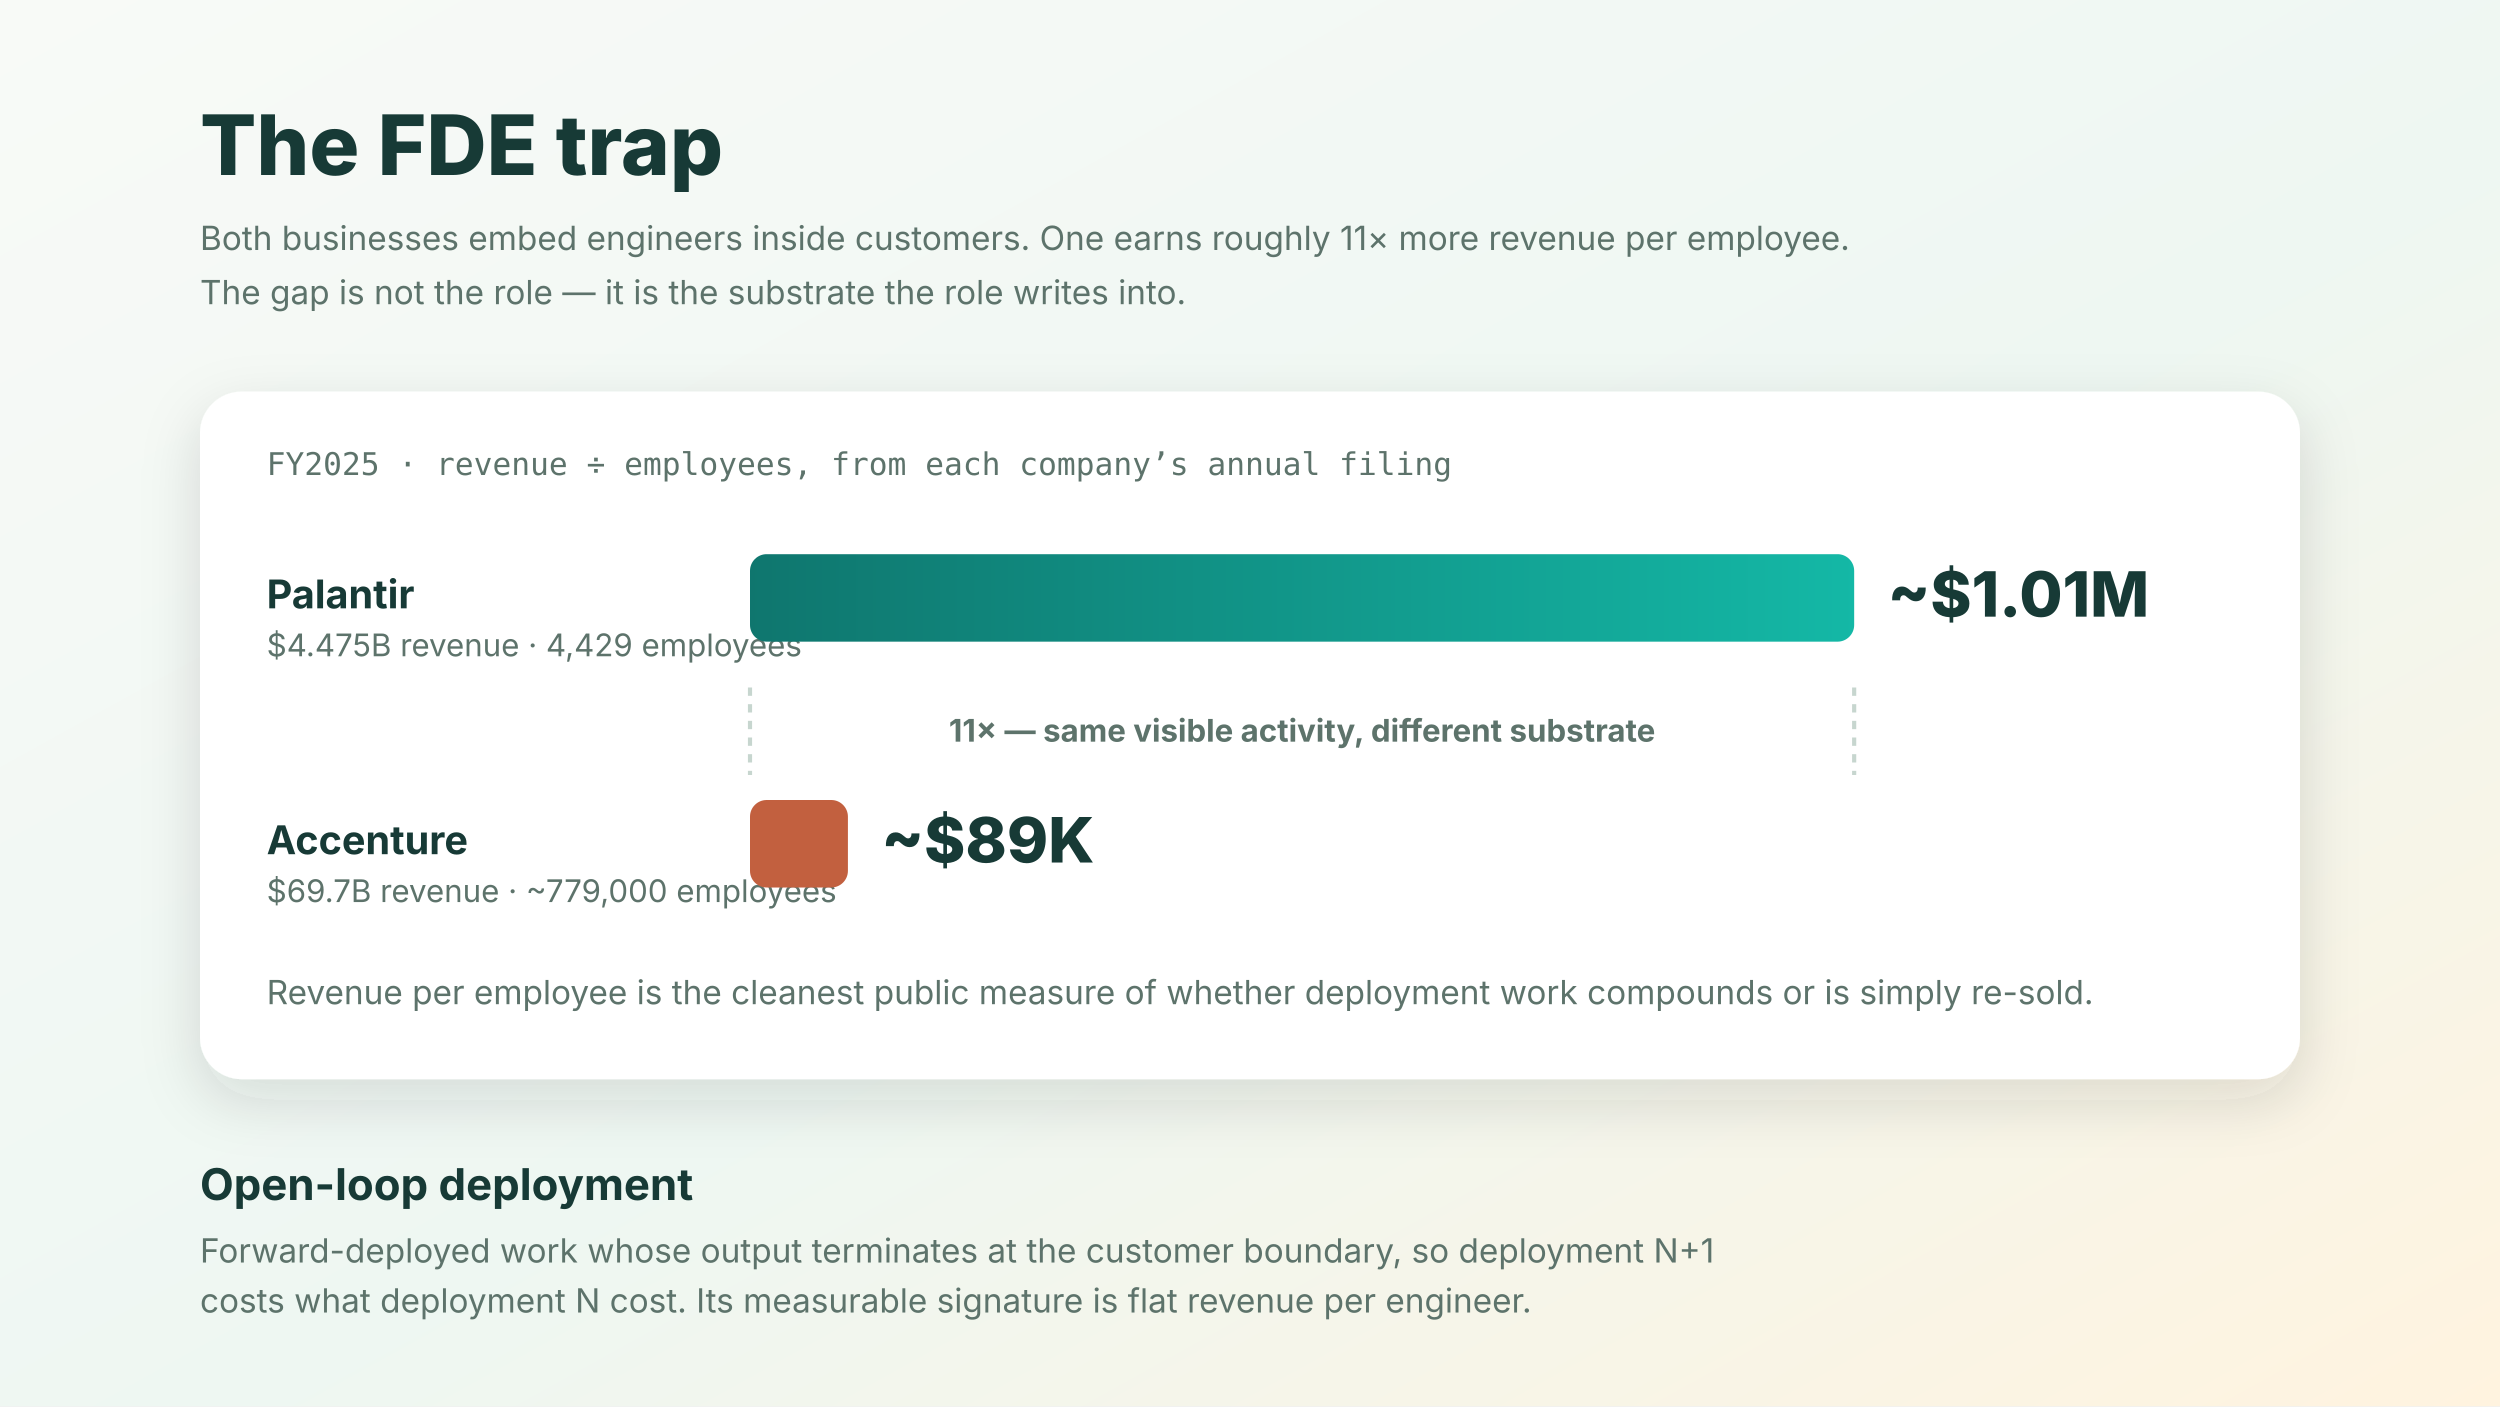
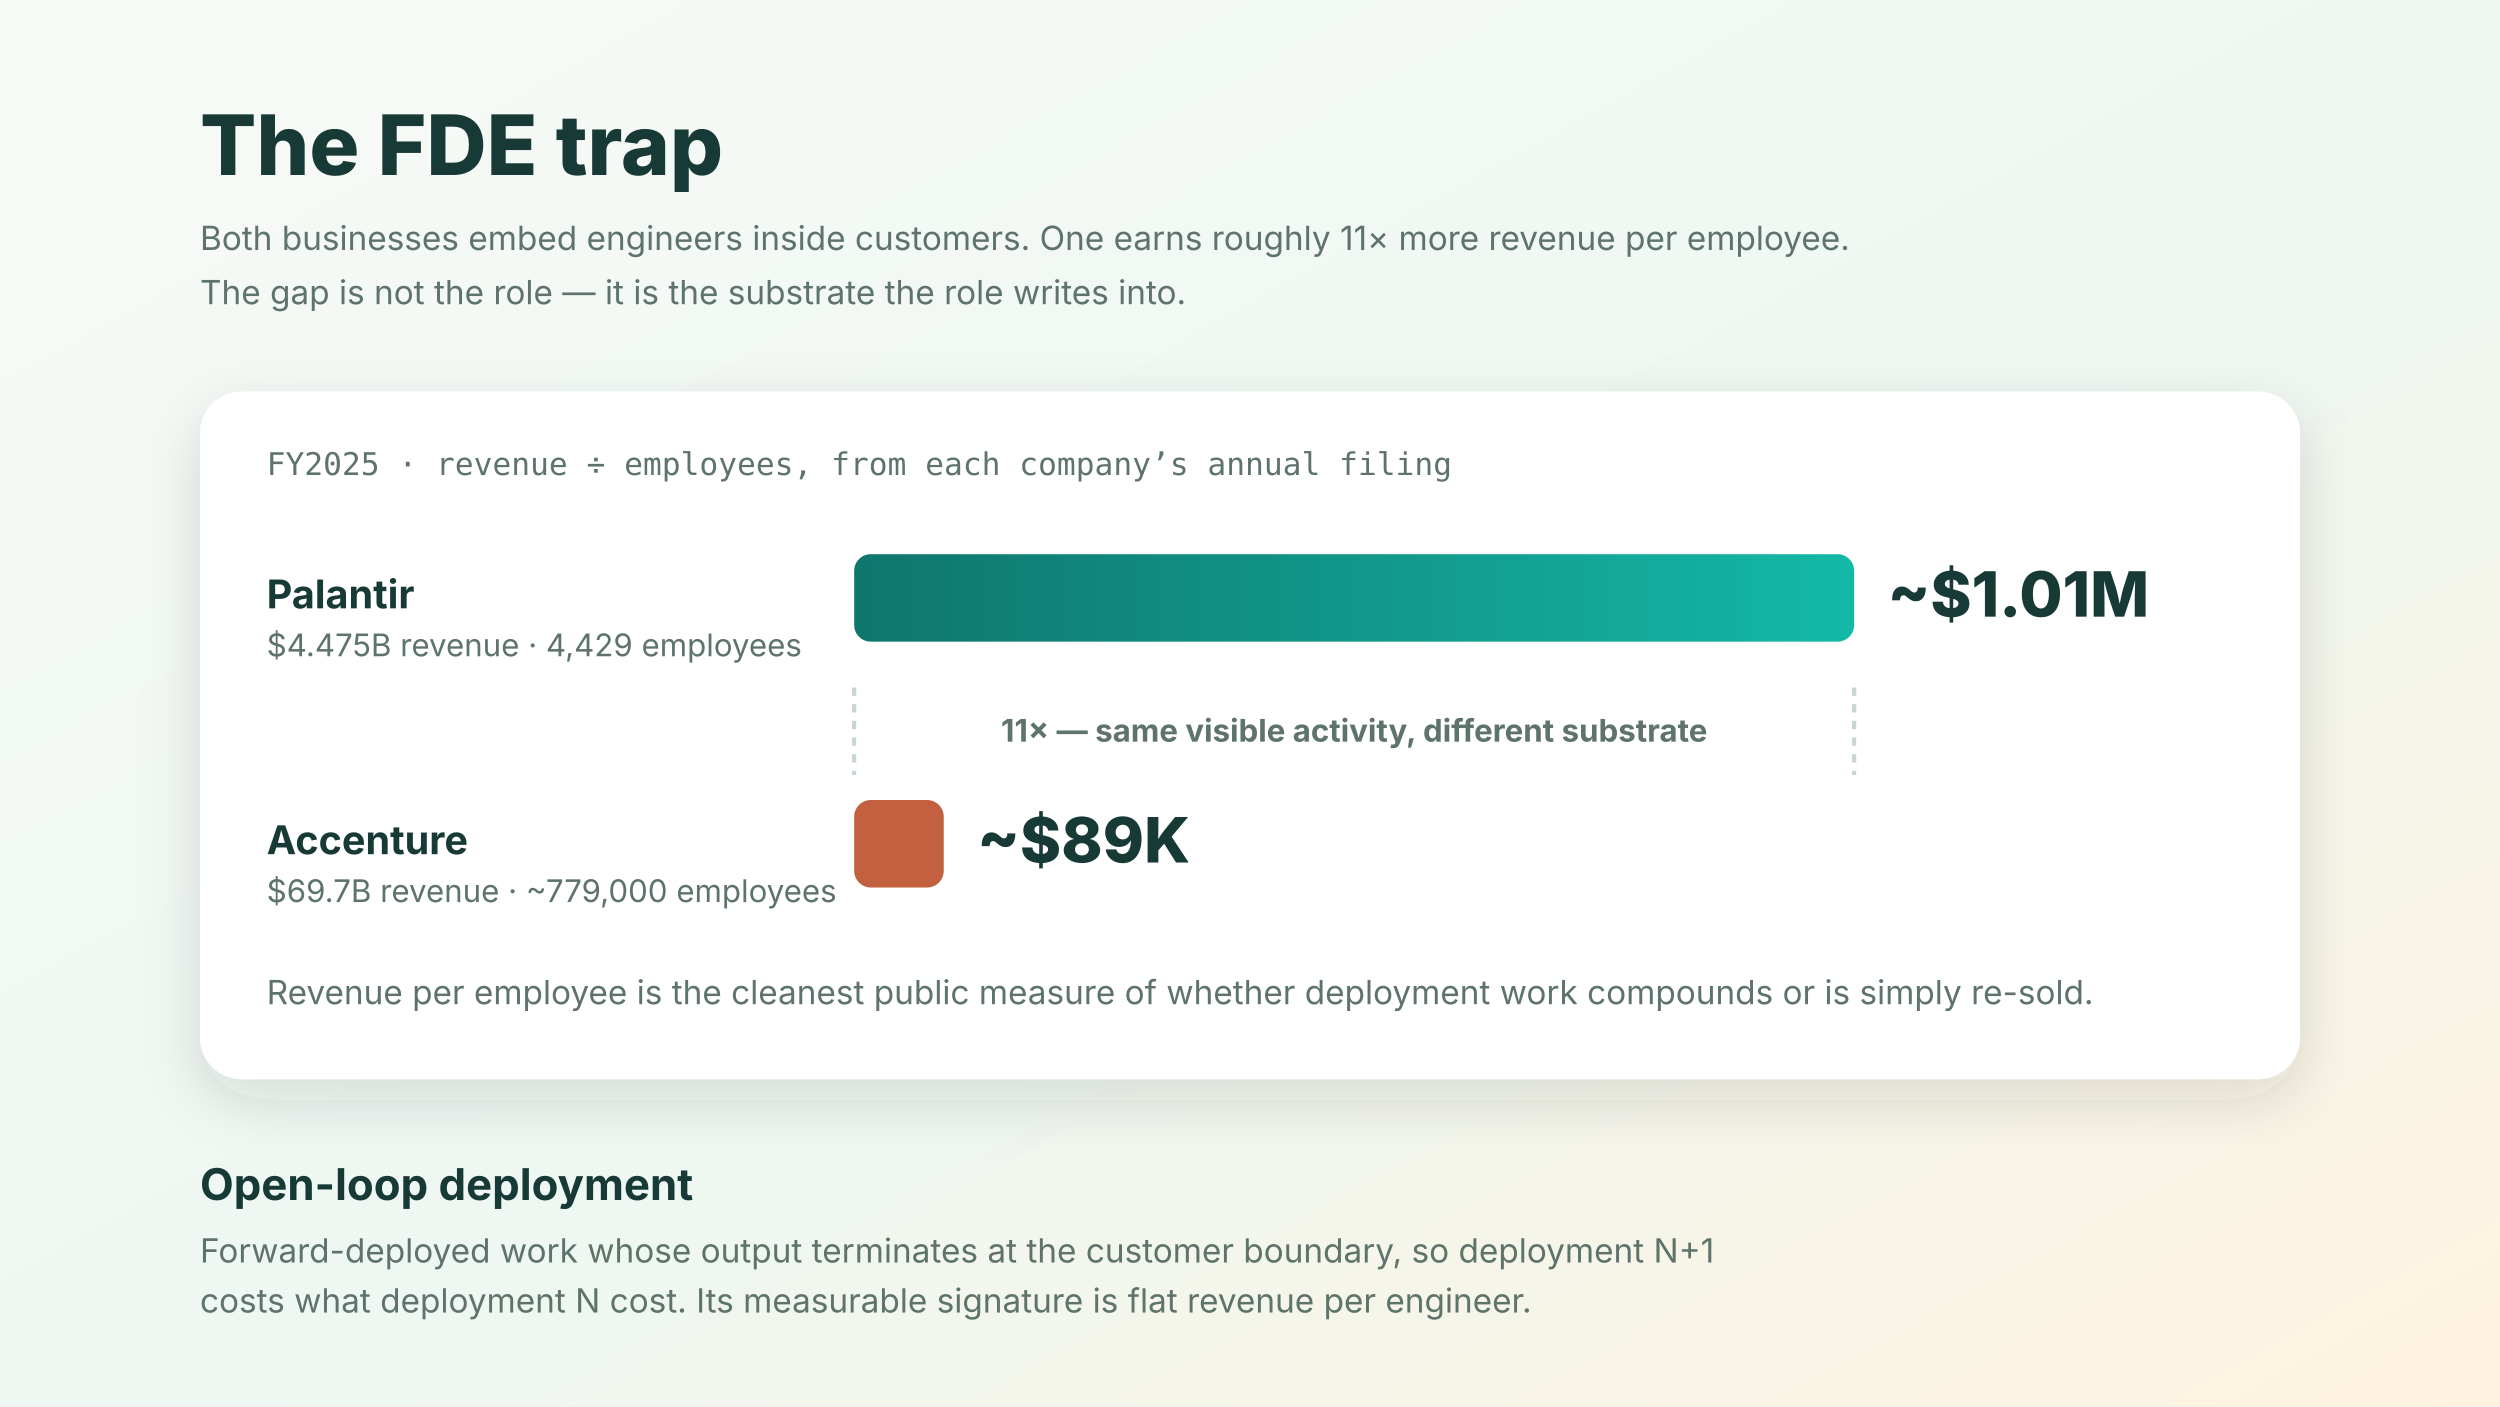
<svg xmlns="http://www.w3.org/2000/svg" viewBox="0 0 1200 675" role="img" aria-label="The FDE trap: Palantir earned about 1.01 million dollars of revenue per employee in FY2025 while Accenture earned about 89 thousand, an eleven times gap between two businesses that both embed engineers inside customers">
  <defs>
    <linearGradient id="bg" x1="0" x2="1" y1="0" y2="1">
      <stop stop-color="#f8faf7" />
      <stop offset=".55" stop-color="#eef7f2" />
      <stop offset="1" stop-color="#fff3df" />
    </linearGradient>
    <linearGradient id="barGood" x1="0" x2="1" y1="0" y2="0">
      <stop stop-color="#0f766e" />
      <stop offset="1" stop-color="#14b8a6" />
    </linearGradient>
    <filter id="shadow" x="-20%" y="-40%" width="140%" height="180%">
      <feDropShadow dx="0" dy="10" stdDeviation="14" flood-color="#24342f" flood-opacity=".14" />
    </filter>
    <style>
      text{font-family:-apple-system,BlinkMacSystemFont,"Segoe UI",sans-serif;fill:#173a36}
      .tiny{font-size:16px;fill:#5d736b}
      .soft{fill:#5d736b;font-size:15px}
      .label{font-size:19px;font-weight:720}
      .num{font-size:30px;font-weight:800}
      .mono{font-family:ui-monospace,"SF Mono",Menlo,monospace}
    </style>
  </defs>
  <rect width="1200" height="675" fill="url(#bg)" />
  <text x="96" y="84" font-size="40" font-weight="800">The FDE trap</text>
  <text x="96" y="120" class="tiny">Both businesses embed engineers inside customers. One earns roughly 11× more revenue per employee.</text>
  <text x="96" y="146" class="tiny">The gap is not the role — it is the substrate the role writes into.</text>
  <rect x="96" y="188" width="1008" height="330" rx="20" fill="#ffffff" filter="url(#shadow)" />
  <text x="128" y="228" class="soft mono">FY2025 · revenue ÷ employees, from each company’s annual filing</text>
  <text x="128" y="292" class="label">Palantir</text>
  <text x="128" y="315" class="soft">$4.475B revenue · 4,429 employees</text>
-   <rect x="360" y="266" width="530" height="42" rx="8" fill="url(#barGood)" />
+   <rect x="410" y="266" width="480" height="42" rx="8" fill="url(#barGood)" />
  <text x="906" y="296" class="num" fill="#0f766e">~$1.01M</text>
  <text x="128" y="410" class="label">Accenture</text>
  <text x="128" y="433" class="soft">$69.7B revenue · ~779,000 employees</text>
-   <rect x="360" y="384" width="47" height="42" rx="8" fill="#c2603f" />
-   <text x="423" y="414" class="num" fill="#a04b2e">~$89K</text>
-   <line x1="360" y1="330" x2="360" y2="372" stroke="#c7d6cf" stroke-width="2" stroke-dasharray="4 4" />
+   <rect x="410" y="384" width="43" height="42" rx="8" fill="#c2603f" />
+   <text x="469" y="414" class="num" fill="#a04b2e">~$89K</text>
+   <line x1="410" y1="330" x2="410" y2="372" stroke="#c7d6cf" stroke-width="2" stroke-dasharray="4 4" />
  <line x1="890" y1="330" x2="890" y2="372" stroke="#c7d6cf" stroke-width="2" stroke-dasharray="4 4" />
-   <text x="625" y="356" text-anchor="middle" class="soft" font-weight="700" fill="#173a36">11× — same visible activity, different substrate</text>
+   <text x="650" y="356" text-anchor="middle" class="soft" font-weight="700" fill="#173a36">11× — same visible activity, different substrate</text>
  <text x="128" y="482" class="tiny">Revenue per employee is the cleanest public measure of whether deployment work compounds or is simply re-sold.</text>
  <text x="96" y="576" font-size="21" font-weight="740">Open-loop deployment</text>
  <text x="96" y="606" class="tiny">Forward-deployed work whose output terminates at the customer boundary, so deployment N+1</text>
  <text x="96" y="630" class="tiny">costs what deployment N cost. Its measurable signature is flat revenue per engineer.</text>
</svg>
